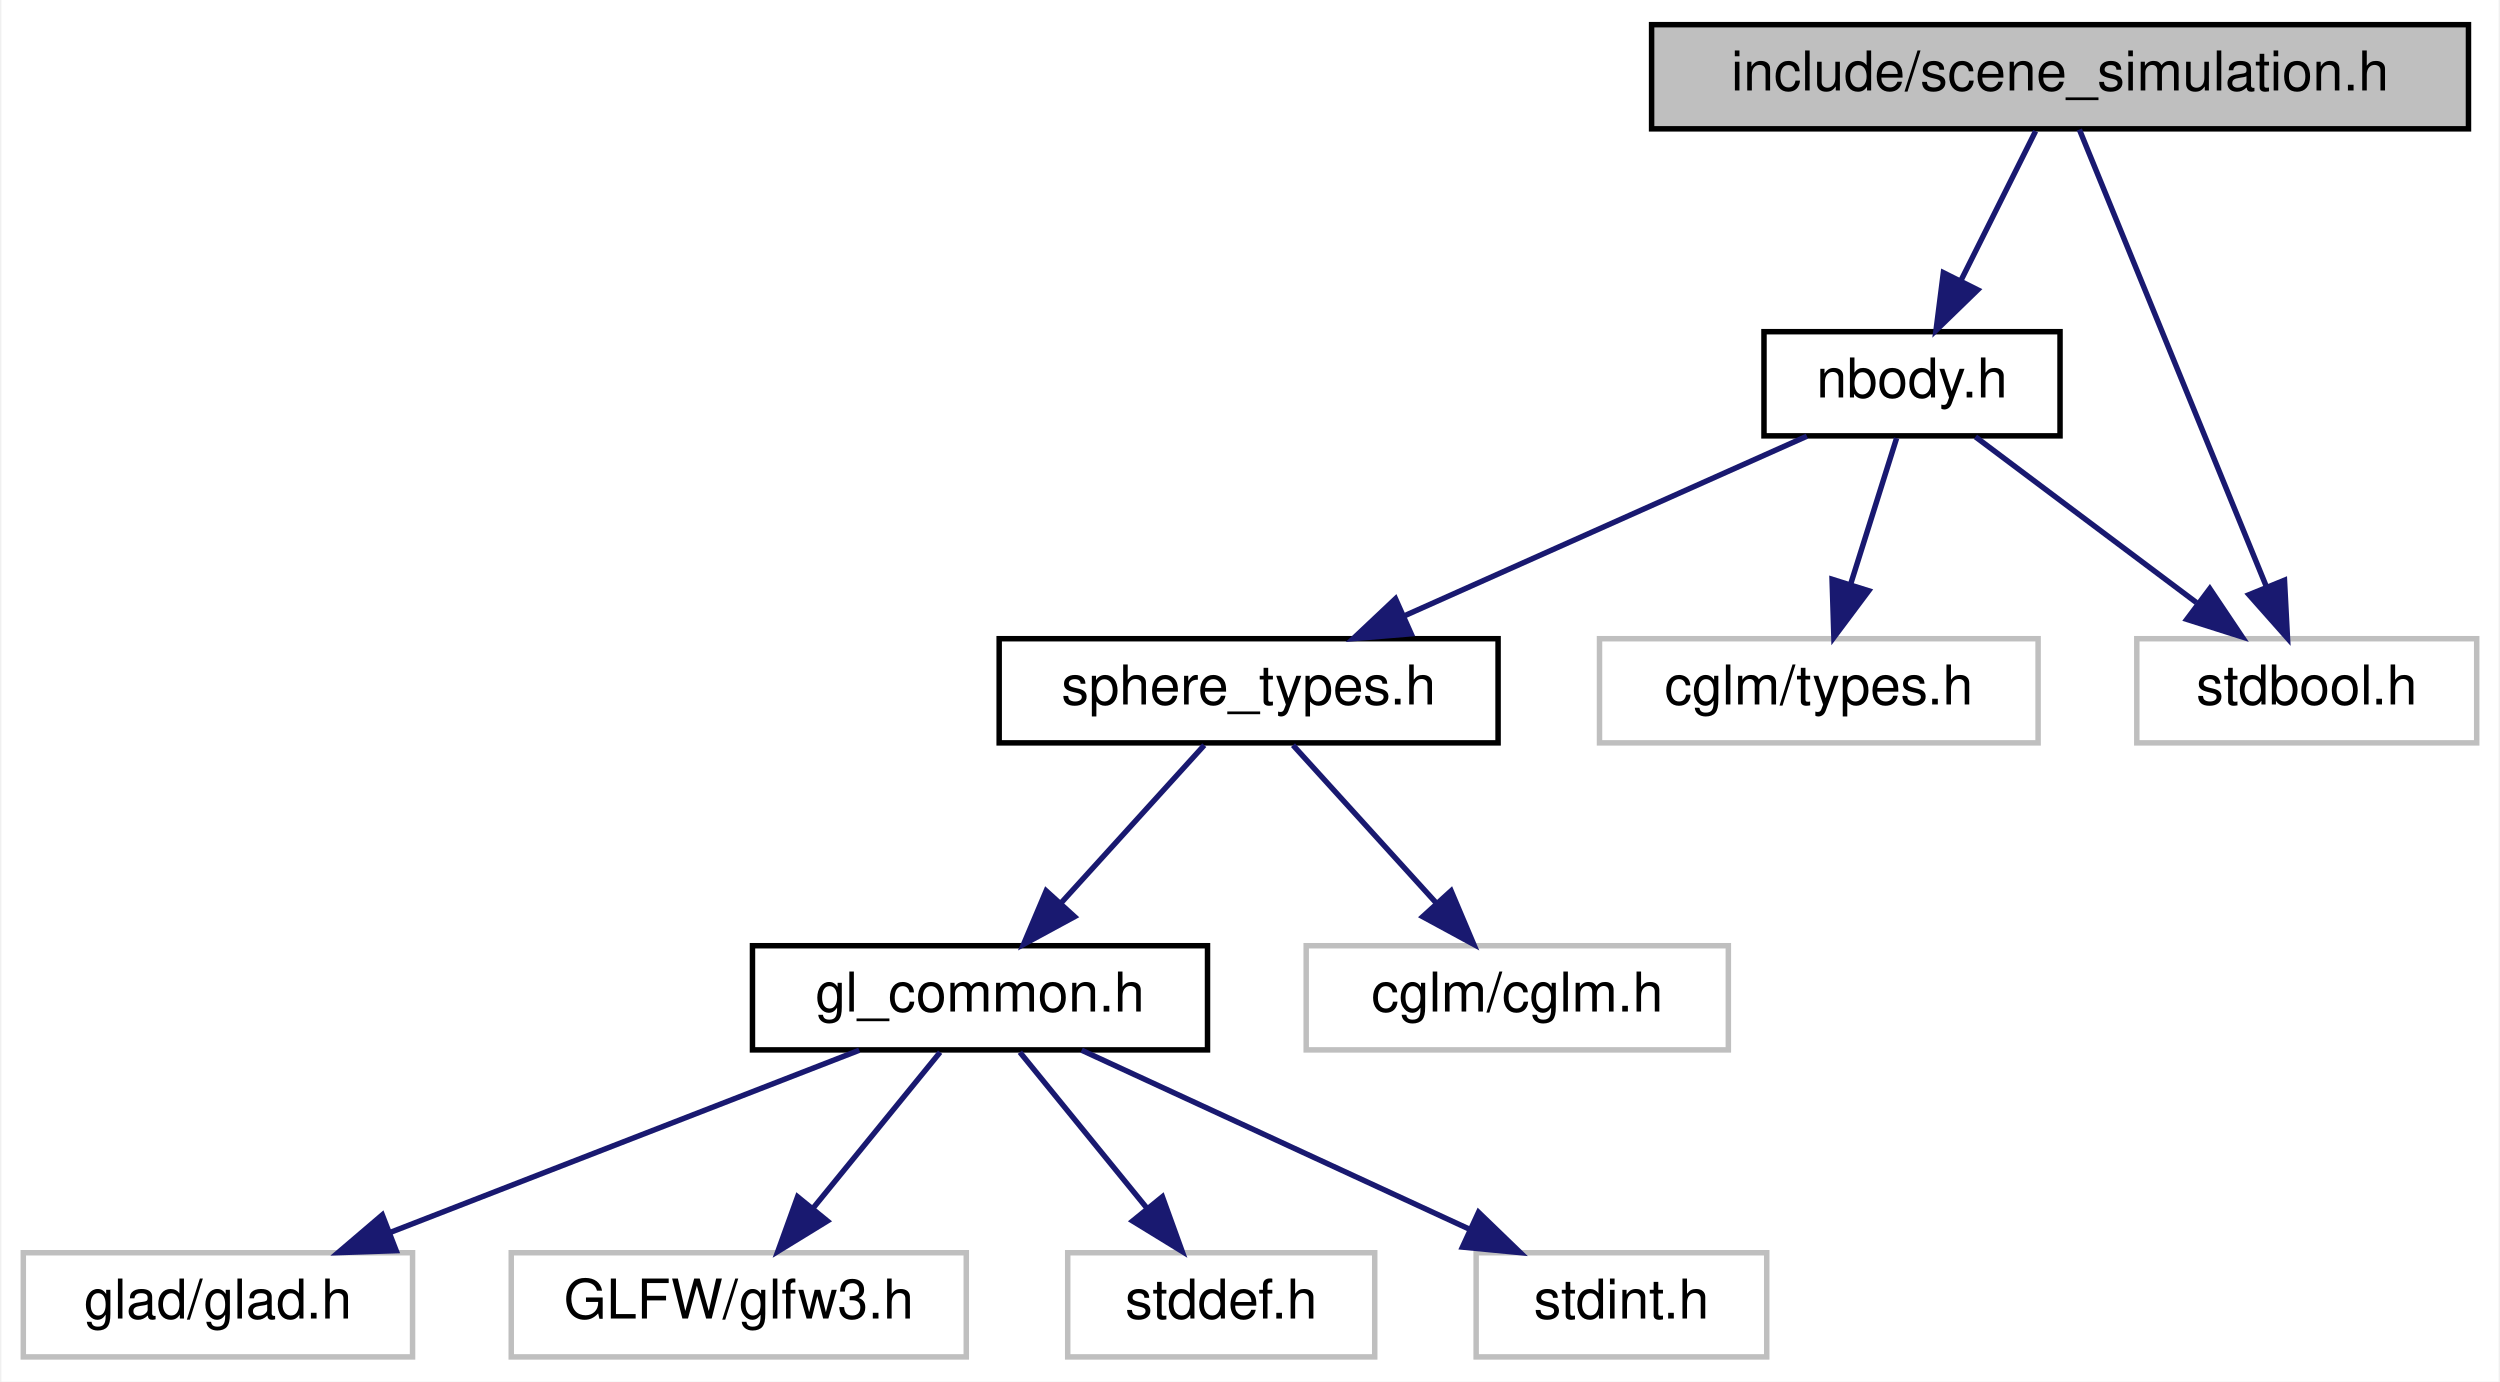
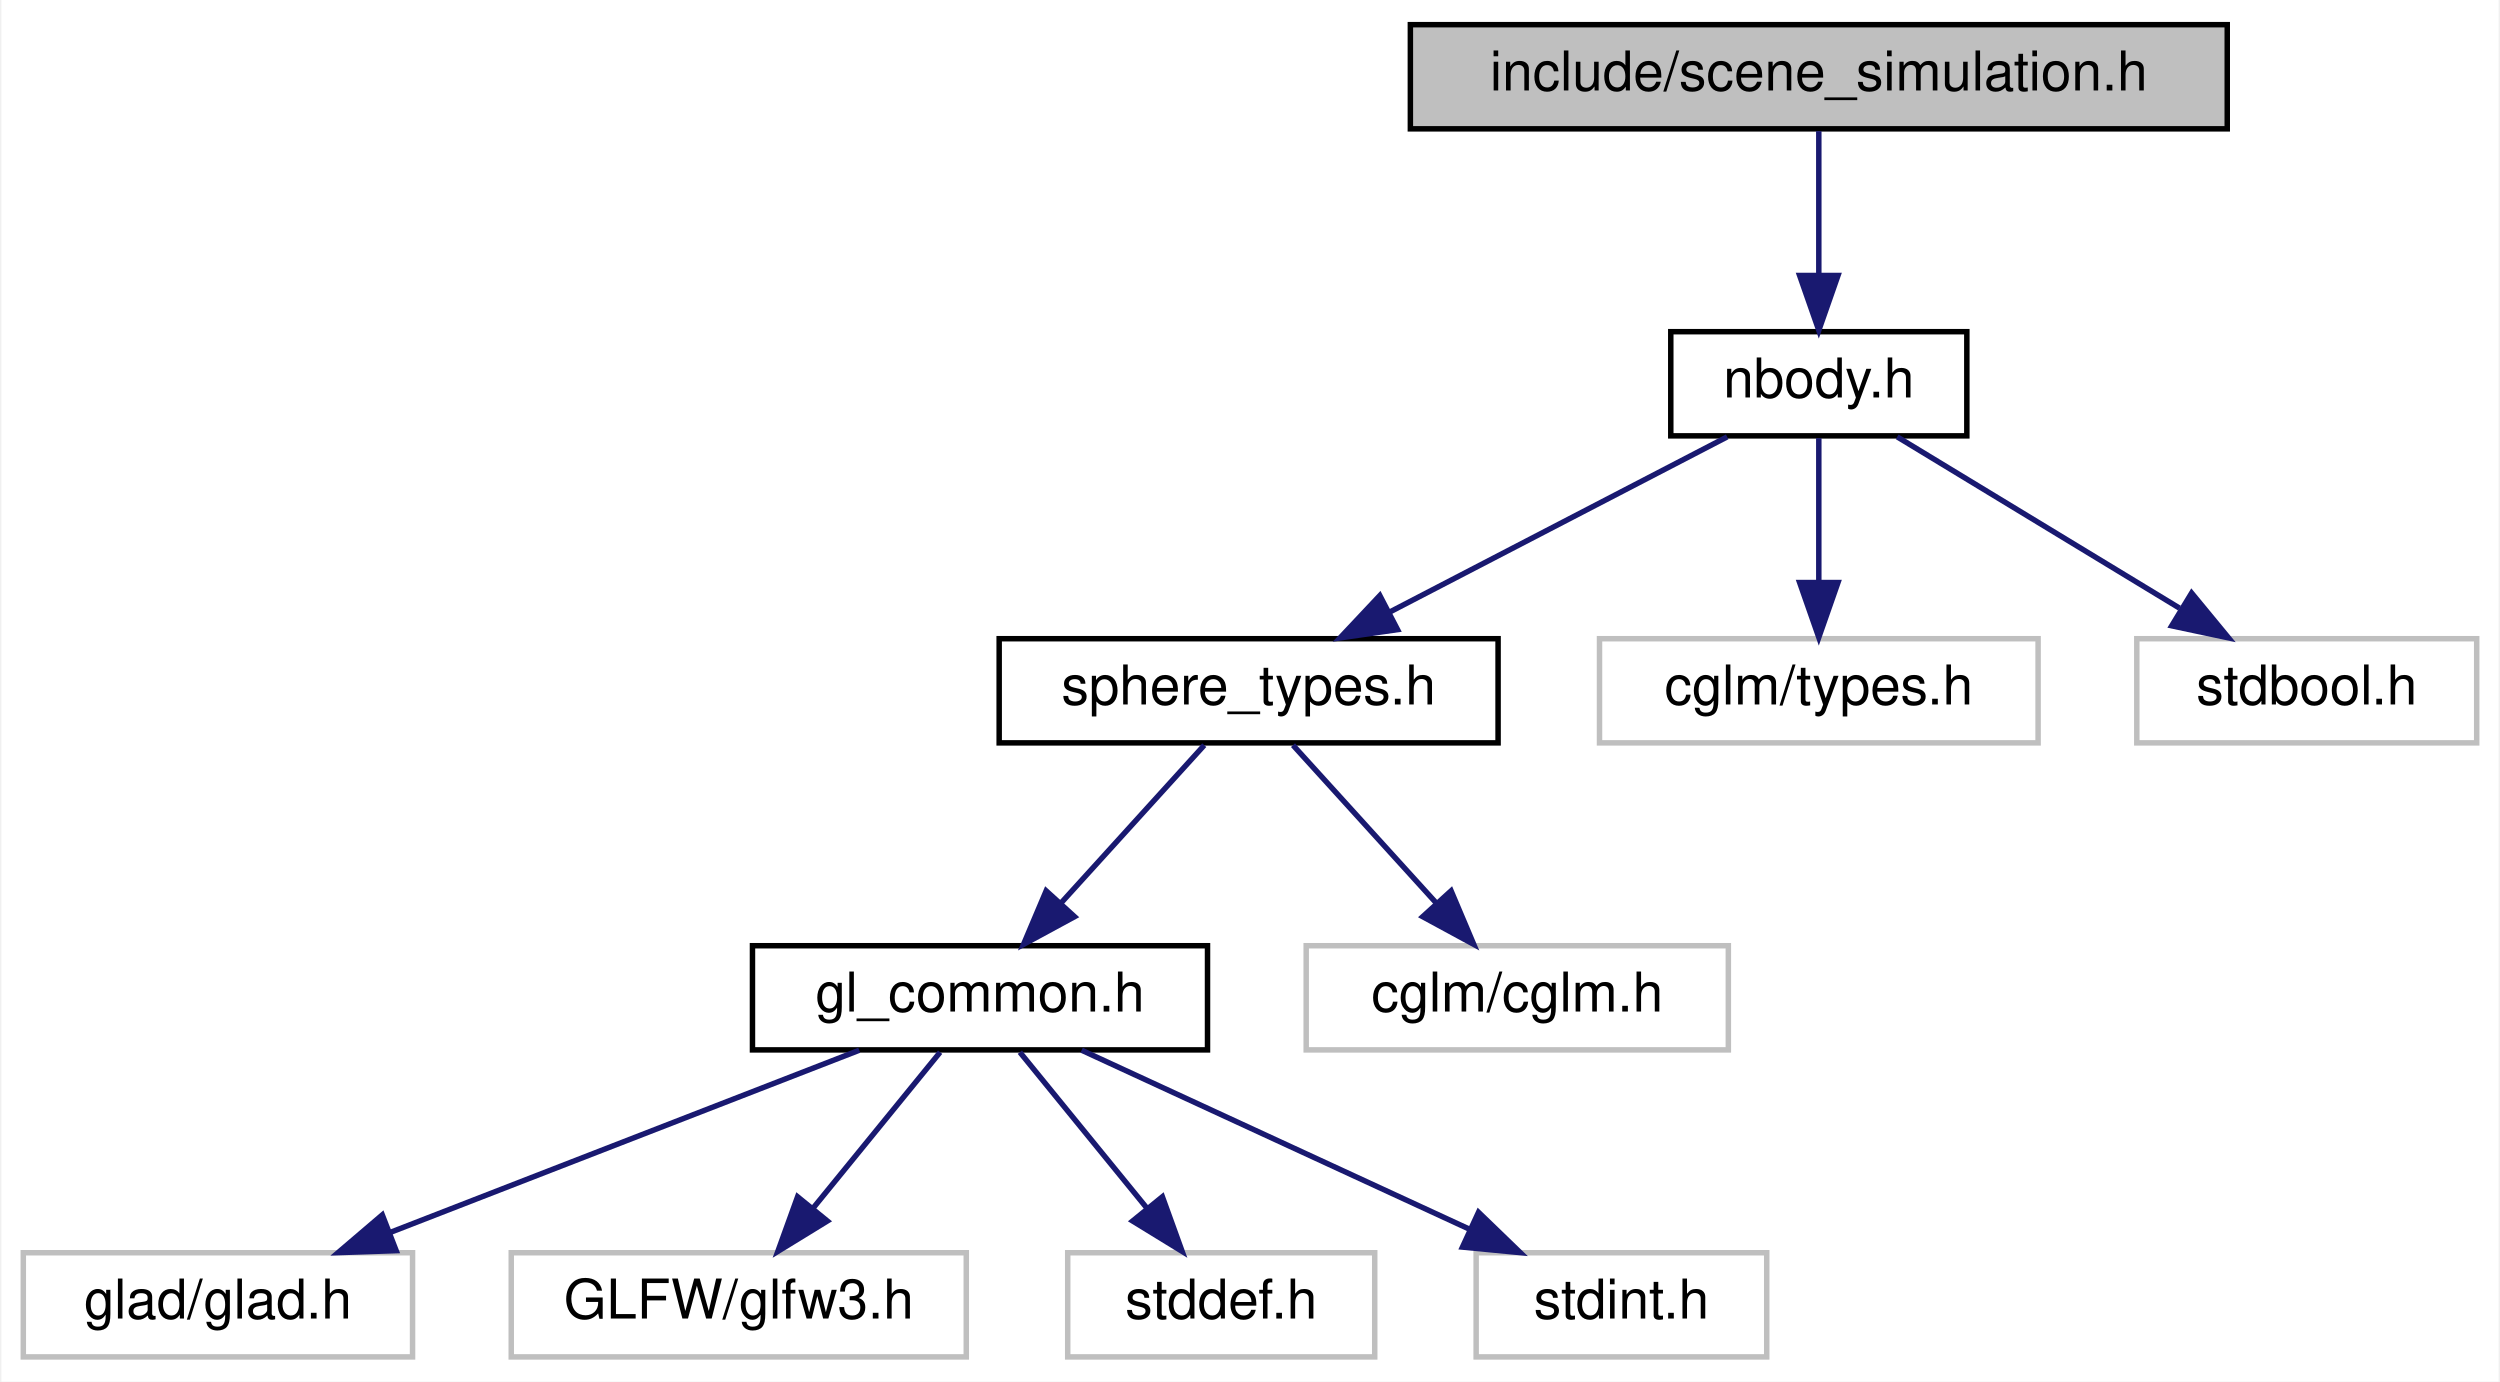
<svg xmlns="http://www.w3.org/2000/svg" xmlns:xlink="http://www.w3.org/1999/xlink" width="456pt" height="252pt" viewBox="0.00 0.00 455.50 252.00">
  <g id="graph0" class="graph" transform="scale(1 1) rotate(0) translate(4 248)">
    <polygon fill="white" stroke="transparent" points="-4,4 -4,-248 451.5,-248 451.5,4 -4,4" />
    <g id="node1" class="node">
      <g id="a_node1">
        <a xlink:title="N-body simulation sub-struct extracted from Scene.">
-           <polygon fill="#bfbfbf" stroke="black" points="297,-224.5 297,-243.5 446,-243.5 446,-224.5 297,-224.5" />
-           <text text-anchor="middle" x="371.5" y="-231.5" font-family="Helvetica,sans-Serif" font-size="10.00">include/scene_simulation.h</text>
+           <polygon fill="#bfbfbf" stroke="black" points="253,-224.5 253,-243.5 402,-243.5 402,-224.5 253,-224.5" />
+           <text text-anchor="middle" x="327.5" y="-231.5" font-family="Helvetica,sans-Serif" font-size="10.00">include/scene_simulation.h</text>
        </a>
      </g>
    </g>
    <g id="node2" class="node">
      <g id="a_node2">
        <a xlink:href="nbody_8h.html" target="_top" xlink:title="N-body gravitational simulation (Velocity Verlet + Plummer softening).">
-           <polygon fill="white" stroke="black" points="317.5,-168.5 317.5,-187.5 371.5,-187.5 371.5,-168.5 317.5,-168.5" />
-           <text text-anchor="middle" x="344.5" y="-175.5" font-family="Helvetica,sans-Serif" font-size="10.00">nbody.h</text>
+           <polygon fill="white" stroke="black" points="300.5,-168.5 300.5,-187.5 354.5,-187.5 354.5,-168.5 300.5,-168.5" />
+           <text text-anchor="middle" x="327.5" y="-175.5" font-family="Helvetica,sans-Serif" font-size="10.00">nbody.h</text>
        </a>
      </g>
    </g>
    <g id="edge1" class="edge">
-       <path fill="none" stroke="midnightblue" d="M367.04,-224.08C363.35,-216.69 357.98,-205.95 353.41,-196.81" />
-       <polygon fill="midnightblue" stroke="midnightblue" points="356.48,-195.13 348.88,-187.75 350.22,-198.26 356.48,-195.13" />
-     </g>
-     <g id="node11" class="node">
-       <g id="a_node11">
-         <a xlink:title=" ">
-           <polygon fill="white" stroke="#bfbfbf" points="385.5,-112.5 385.5,-131.5 447.5,-131.5 447.5,-112.5 385.5,-112.5" />
-           <text text-anchor="middle" x="416.5" y="-119.5" font-family="Helvetica,sans-Serif" font-size="10.00">stdbool.h</text>
-         </a>
-       </g>
-     </g>
-     <g id="edge11" class="edge">
-       <path fill="none" stroke="midnightblue" d="M375.03,-224.37C382.36,-206.46 399.35,-164.92 409.16,-140.95" />
-       <polygon fill="midnightblue" stroke="midnightblue" points="412.44,-142.17 412.99,-131.59 405.96,-139.52 412.44,-142.17" />
+       <path fill="none" stroke="midnightblue" d="M327.5,-224.08C327.5,-217.01 327.5,-206.86 327.5,-197.99" />
+       <polygon fill="midnightblue" stroke="midnightblue" points="331,-197.75 327.5,-187.75 324,-197.75 331,-197.75" />
    </g>
    <g id="node3" class="node">
      <g id="a_node3">
        <a xlink:href="sphere__types_8h.html" target="_top" xlink:title="Pure-data type for per-instance sphere attributes.">
          <polygon fill="white" stroke="black" points="178,-112.5 178,-131.5 269,-131.5 269,-112.5 178,-112.5" />
          <text text-anchor="middle" x="223.5" y="-119.5" font-family="Helvetica,sans-Serif" font-size="10.00">sphere_types.h</text>
        </a>
      </g>
    </g>
    <g id="edge2" class="edge">
-       <path fill="none" stroke="midnightblue" d="M325.33,-168.44C305.59,-159.64 274.61,-145.81 252.01,-135.72" />
-       <polygon fill="midnightblue" stroke="midnightblue" points="253.14,-132.4 242.58,-131.52 250.29,-138.79 253.14,-132.4" />
+       <path fill="none" stroke="midnightblue" d="M310.79,-168.32C294.19,-159.7 268.5,-146.36 249.28,-136.39" />
+       <polygon fill="midnightblue" stroke="midnightblue" points="250.66,-133.16 240.17,-131.65 247.43,-139.37 250.66,-133.16" />
    </g>
    <g id="node10" class="node">
      <g id="a_node10">
        <a xlink:title=" ">
          <polygon fill="white" stroke="#bfbfbf" points="287.5,-112.5 287.5,-131.5 367.5,-131.5 367.5,-112.5 287.5,-112.5" />
          <text text-anchor="middle" x="327.5" y="-119.5" font-family="Helvetica,sans-Serif" font-size="10.00">cglm/types.h</text>
        </a>
      </g>
    </g>
    <g id="edge9" class="edge">
-       <path fill="none" stroke="midnightblue" d="M341.69,-168.08C339.42,-160.85 336.13,-150.41 333.29,-141.4" />
-       <polygon fill="midnightblue" stroke="midnightblue" points="336.6,-140.24 330.25,-131.75 329.92,-142.34 336.6,-140.24" />
+       <path fill="none" stroke="midnightblue" d="M327.5,-168.08C327.5,-161.01 327.5,-150.86 327.5,-141.99" />
+       <polygon fill="midnightblue" stroke="midnightblue" points="331,-141.75 327.5,-131.75 324,-141.75 331,-141.75" />
+     </g>
+     <g id="node11" class="node">
+       <g id="a_node11">
+         <a xlink:title=" ">
+           <polygon fill="white" stroke="#bfbfbf" points="385.5,-112.5 385.5,-131.5 447.5,-131.5 447.5,-112.5 385.5,-112.5" />
+           <text text-anchor="middle" x="416.5" y="-119.5" font-family="Helvetica,sans-Serif" font-size="10.00">stdbool.h</text>
+         </a>
+       </g>
    </g>
    <g id="edge10" class="edge">
-       <path fill="none" stroke="midnightblue" d="M356.07,-168.32C366.92,-160.18 383.38,-147.84 396.38,-138.09" />
-       <polygon fill="midnightblue" stroke="midnightblue" points="398.82,-140.63 404.72,-131.83 394.62,-135.03 398.82,-140.63" />
+       <path fill="none" stroke="midnightblue" d="M341.8,-168.32C355.68,-159.9 376.99,-146.97 393.3,-137.07" />
+       <polygon fill="midnightblue" stroke="midnightblue" points="395.5,-139.83 402.24,-131.65 391.87,-133.85 395.5,-139.83" />
    </g>
    <g id="node4" class="node">
      <g id="a_node4">
        <a xlink:href="gl__common_8h.html" target="_top" xlink:title="Common OpenGL definitions, RAII helpers, and utilities.">
          <polygon fill="white" stroke="black" points="133,-56.5 133,-75.5 216,-75.5 216,-56.5 133,-56.5" />
          <text text-anchor="middle" x="174.5" y="-63.5" font-family="Helvetica,sans-Serif" font-size="10.00">gl_common.h</text>
        </a>
      </g>
    </g>
    <g id="edge3" class="edge">
      <path fill="none" stroke="midnightblue" d="M215.41,-112.08C208.34,-104.3 197.91,-92.8 189.35,-83.37" />
      <polygon fill="midnightblue" stroke="midnightblue" points="191.75,-80.8 182.44,-75.75 186.57,-85.51 191.75,-80.8" />
    </g>
    <g id="node9" class="node">
      <g id="a_node9">
        <a xlink:title=" ">
          <polygon fill="white" stroke="#bfbfbf" points="234,-56.5 234,-75.5 311,-75.5 311,-56.5 234,-56.5" />
          <text text-anchor="middle" x="272.5" y="-63.5" font-family="Helvetica,sans-Serif" font-size="10.00">cglm/cglm.h</text>
        </a>
      </g>
    </g>
    <g id="edge8" class="edge">
      <path fill="none" stroke="midnightblue" d="M231.59,-112.08C238.66,-104.3 249.09,-92.8 257.65,-83.37" />
      <polygon fill="midnightblue" stroke="midnightblue" points="260.43,-85.51 264.56,-75.75 255.25,-80.8 260.43,-85.51" />
    </g>
    <g id="node5" class="node">
      <g id="a_node5">
        <a xlink:title=" ">
          <polygon fill="white" stroke="#bfbfbf" points="0,-0.5 0,-19.5 71,-19.5 71,-0.5 0,-0.5" />
          <text text-anchor="middle" x="35.5" y="-7.5" font-family="Helvetica,sans-Serif" font-size="10.00">glad/glad.h</text>
        </a>
      </g>
    </g>
    <g id="edge4" class="edge">
      <path fill="none" stroke="midnightblue" d="M152.48,-56.44C129.4,-47.48 92.94,-33.31 66.86,-23.18" />
      <polygon fill="midnightblue" stroke="midnightblue" points="68.01,-19.88 57.42,-19.52 65.48,-26.4 68.01,-19.88" />
    </g>
    <g id="node6" class="node">
      <g id="a_node6">
        <a xlink:title=" ">
          <polygon fill="white" stroke="#bfbfbf" points="89,-0.5 89,-19.5 172,-19.5 172,-0.5 89,-0.5" />
          <text text-anchor="middle" x="130.5" y="-7.5" font-family="Helvetica,sans-Serif" font-size="10.00">GLFW/glfw3.h</text>
        </a>
      </g>
    </g>
    <g id="edge5" class="edge">
      <path fill="none" stroke="midnightblue" d="M167.23,-56.08C160.96,-48.38 151.71,-37.03 144.07,-27.65" />
      <polygon fill="midnightblue" stroke="midnightblue" points="146.66,-25.29 137.63,-19.75 141.23,-29.71 146.66,-25.29" />
    </g>
    <g id="node7" class="node">
      <g id="a_node7">
        <a xlink:title=" ">
          <polygon fill="white" stroke="#bfbfbf" points="190.5,-0.5 190.5,-19.5 246.5,-19.5 246.5,-0.5 190.5,-0.5" />
          <text text-anchor="middle" x="218.5" y="-7.5" font-family="Helvetica,sans-Serif" font-size="10.00">stddef.h</text>
        </a>
      </g>
    </g>
    <g id="edge6" class="edge">
      <path fill="none" stroke="midnightblue" d="M181.77,-56.08C188.04,-48.38 197.29,-37.03 204.93,-27.65" />
      <polygon fill="midnightblue" stroke="midnightblue" points="207.77,-29.71 211.37,-19.75 202.34,-25.29 207.77,-29.71" />
    </g>
    <g id="node8" class="node">
      <g id="a_node8">
        <a xlink:title=" ">
          <polygon fill="white" stroke="#bfbfbf" points="265,-0.5 265,-19.5 318,-19.5 318,-0.5 265,-0.5" />
          <text text-anchor="middle" x="291.5" y="-7.5" font-family="Helvetica,sans-Serif" font-size="10.00">stdint.h</text>
        </a>
      </g>
    </g>
    <g id="edge7" class="edge">
      <path fill="none" stroke="midnightblue" d="M193.04,-56.44C212.12,-47.64 242.07,-33.81 263.94,-23.72" />
      <polygon fill="midnightblue" stroke="midnightblue" points="265.43,-26.88 273.05,-19.52 262.5,-20.53 265.43,-26.88" />
    </g>
  </g>
</svg>
